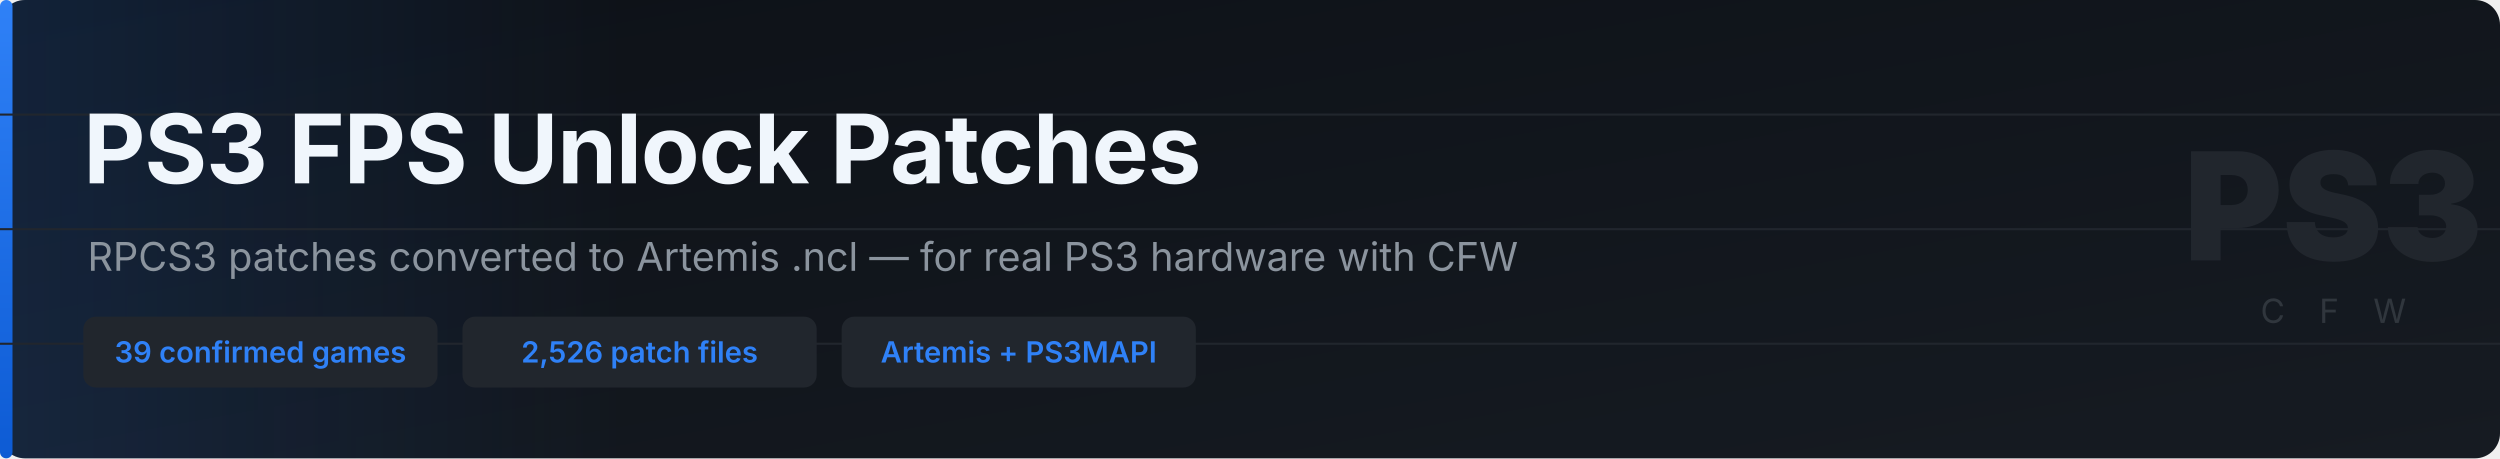
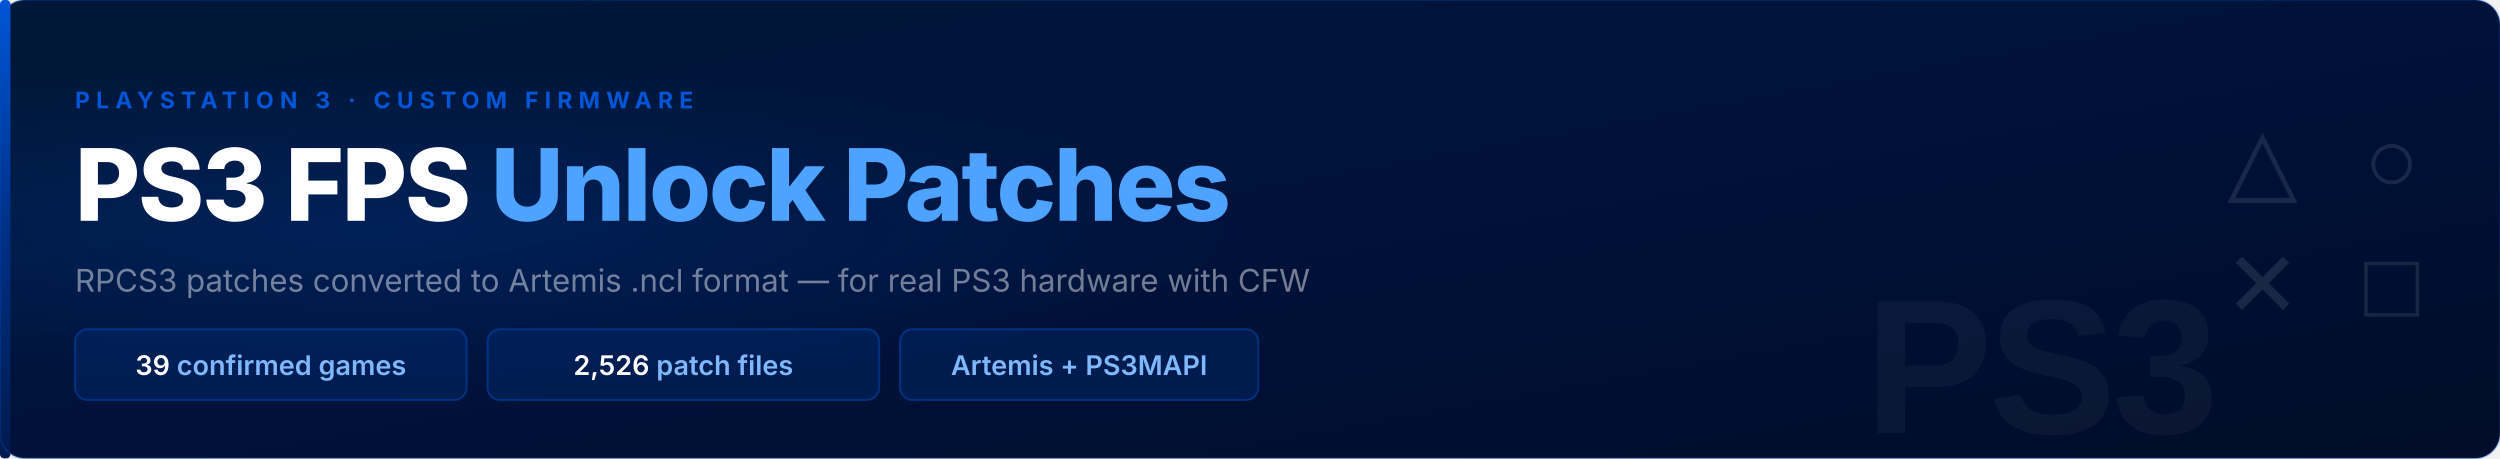
<svg xmlns="http://www.w3.org/2000/svg" width="1200" height="220">
  <defs>
    <linearGradient id="bg" x1="0%" y1="0%" x2="100%" y2="100%">
-       <stop offset="0%" style="stop-color:#0d1117" />
-       <stop offset="100%" style="stop-color:#161b22" />
+       <stop offset="0%" stop-color="#001838" />
+       <stop offset="50%" stop-color="#00123a" />
+       <stop offset="100%" stop-color="#000c28" />
    </linearGradient>
-     <linearGradient id="accent" x1="0%" y1="0%" x2="0%" y2="100%">
-       <stop offset="0%" style="stop-color:#2f81f7" />
-       <stop offset="100%" style="stop-color:#0d5bd4" />
+     <linearGradient id="bar" x1="0%" y1="0%" x2="0%" y2="100%">
+       <stop offset="0%" stop-color="#0056d6" />
+       <stop offset="50%" stop-color="#003087" />
+       <stop offset="100%" stop-color="#001a4d" />
    </linearGradient>
-     <linearGradient id="glow" x1="0%" y1="0%" x2="100%" y2="0%">
-       <stop offset="0%" style="stop-color:#2f81f7;stop-opacity:0.15" />
-       <stop offset="60%" style="stop-color:#2f81f7;stop-opacity:0" />
-     </linearGradient>
+     <radialGradient id="glow" cx="15%" cy="50%" r="35%">
+       <stop offset="0%" stop-color="#0056d6" stop-opacity="0.20" />
+       <stop offset="100%" stop-color="#0056d6" stop-opacity="0" />
+     </radialGradient>
  </defs>
  <rect width="1200" height="220" fill="url(#bg)" rx="12" />
-   <rect width="500" height="220" fill="url(#glow)" rx="12" />
-   <rect x="0" y="0" width="6" height="220" fill="url(#accent)" rx="3" />
-   <line x1="0" y1="55" x2="1200" y2="55" stroke="#21262d" stroke-width="1" />
-   <line x1="0" y1="110" x2="1200" y2="110" stroke="#21262d" stroke-width="1" />
-   <line x1="0" y1="165" x2="1200" y2="165" stroke="#21262d" stroke-width="1" />
-   <text x="40" y="88" font-family="-apple-system, BlinkMacSystemFont, 'Segoe UI', sans-serif" font-size="46" font-weight="700" fill="#f0f6fc" letter-spacing="-0.5">PS3 FPS Unlock Patches</text>
-   <text x="42" y="130" font-family="-apple-system, BlinkMacSystemFont, 'Segoe UI', sans-serif" font-size="19" fill="#8b949e">RPCS3 patches converted to Artemis .ncl — for real PS3 hardware with CFW</text>
-   <rect x="40" y="152" width="170" height="34" fill="#21262d" rx="6" />
-   <text x="125" y="174" font-family="-apple-system, BlinkMacSystemFont, 'Segoe UI', sans-serif" font-size="14" font-weight="600" fill="#2f81f7" text-anchor="middle">39 confirmed games</text>
-   <rect x="222" y="152" width="170" height="34" fill="#21262d" rx="6" />
-   <text x="307" y="174" font-family="-apple-system, BlinkMacSystemFont, 'Segoe UI', sans-serif" font-size="14" font-weight="600" fill="#2f81f7" text-anchor="middle">2,526 patch files</text>
-   <rect x="404" y="152" width="170" height="34" fill="#21262d" rx="6" />
-   <text x="489" y="174" font-family="-apple-system, BlinkMacSystemFont, 'Segoe UI', sans-serif" font-size="14" font-weight="600" fill="#2f81f7" text-anchor="middle">Artemis + PS3MAPI</text>
-   <text x="1120" y="125" font-family="-apple-system, BlinkMacSystemFont, 'Segoe UI', sans-serif" font-size="72" font-weight="900" fill="#21262d" text-anchor="middle">PS3</text>
-   <text x="1120" y="155" font-family="-apple-system, BlinkMacSystemFont, 'Segoe UI', sans-serif" font-size="16" fill="#30363d" text-anchor="middle" letter-spacing="6">C F W</text>
+   <rect width="1200" height="220" fill="url(#glow)" rx="12" />
+   <text x="1086" y="92" text-anchor="middle" font-family="Arial, sans-serif" font-size="44" fill="white" fill-opacity="0.10">△</text>
+   <text x="1148" y="92" text-anchor="middle" font-family="Arial, sans-serif" font-size="44" fill="white" fill-opacity="0.10">○</text>
+   <text x="1086" y="152" text-anchor="middle" font-family="Arial, sans-serif" font-size="44" fill="white" fill-opacity="0.10">✕</text>
+   <text x="1148" y="152" text-anchor="middle" font-family="Arial, sans-serif" font-size="44" fill="white" fill-opacity="0.10">□</text>
+   <text x="980" y="208" font-family="Arial Black, Arial, sans-serif" font-size="92" font-weight="900" fill="white" fill-opacity="0.04" text-anchor="middle" letter-spacing="-2">PS3</text>
+   <rect x="0" y="0" width="5" height="220" fill="url(#bar)" rx="2" />
+   <text x="36" y="52" font-family="-apple-system, BlinkMacSystemFont, 'Segoe UI', sans-serif" font-size="11" font-weight="700" fill="#0056d6" letter-spacing="3">PLAYSTATION 3 · CUSTOM FIRMWARE</text>
+   <text x="36" y="106" font-family="-apple-system, BlinkMacSystemFont, 'Segoe UI', sans-serif" font-size="48" font-weight="800" letter-spacing="-1" fill="white">PS3 FPS <tspan fill="#4da3ff">Unlock Patches</tspan>
+   </text>
+   <text x="36" y="140" font-family="-apple-system, BlinkMacSystemFont, 'Segoe UI', sans-serif" font-size="15" fill="white" fill-opacity="0.45">RPCS3 patches converted to Artemis .ncl format — for real PS3 hardware with CFW</text>
+   <rect x="36" y="158" width="188" height="34" fill="#003887" fill-opacity="0.30" rx="6" />
+   <rect x="36" y="158" width="188" height="34" fill="none" stroke="#0056d6" stroke-opacity="0.40" stroke-width="1" rx="6" />
+   <text x="130" y="180" text-anchor="middle" font-family="-apple-system, BlinkMacSystemFont, 'Segoe UI', sans-serif" font-size="13" font-weight="600" fill="#7eb8ff">
+     <tspan fill="white">39</tspan> confirmed games</text>
+   <rect x="234" y="158" width="188" height="34" fill="#003887" fill-opacity="0.30" rx="6" />
+   <rect x="234" y="158" width="188" height="34" fill="none" stroke="#0056d6" stroke-opacity="0.40" stroke-width="1" rx="6" />
+   <text x="328" y="180" text-anchor="middle" font-family="-apple-system, BlinkMacSystemFont, 'Segoe UI', sans-serif" font-size="13" font-weight="600" fill="#7eb8ff">
+     <tspan fill="white">2,526</tspan> patch files</text>
+   <rect x="432" y="158" width="172" height="34" fill="#003887" fill-opacity="0.30" rx="6" />
+   <rect x="432" y="158" width="172" height="34" fill="none" stroke="#0056d6" stroke-opacity="0.40" stroke-width="1" rx="6" />
+   <text x="518" y="180" text-anchor="middle" font-family="-apple-system, BlinkMacSystemFont, 'Segoe UI', sans-serif" font-size="13" font-weight="600" fill="#7eb8ff">Artemis + PS3MAPI</text>
+   <rect width="1200" height="220" fill="none" stroke="#0056d6" stroke-opacity="0.25" stroke-width="1" rx="12" />
</svg>
